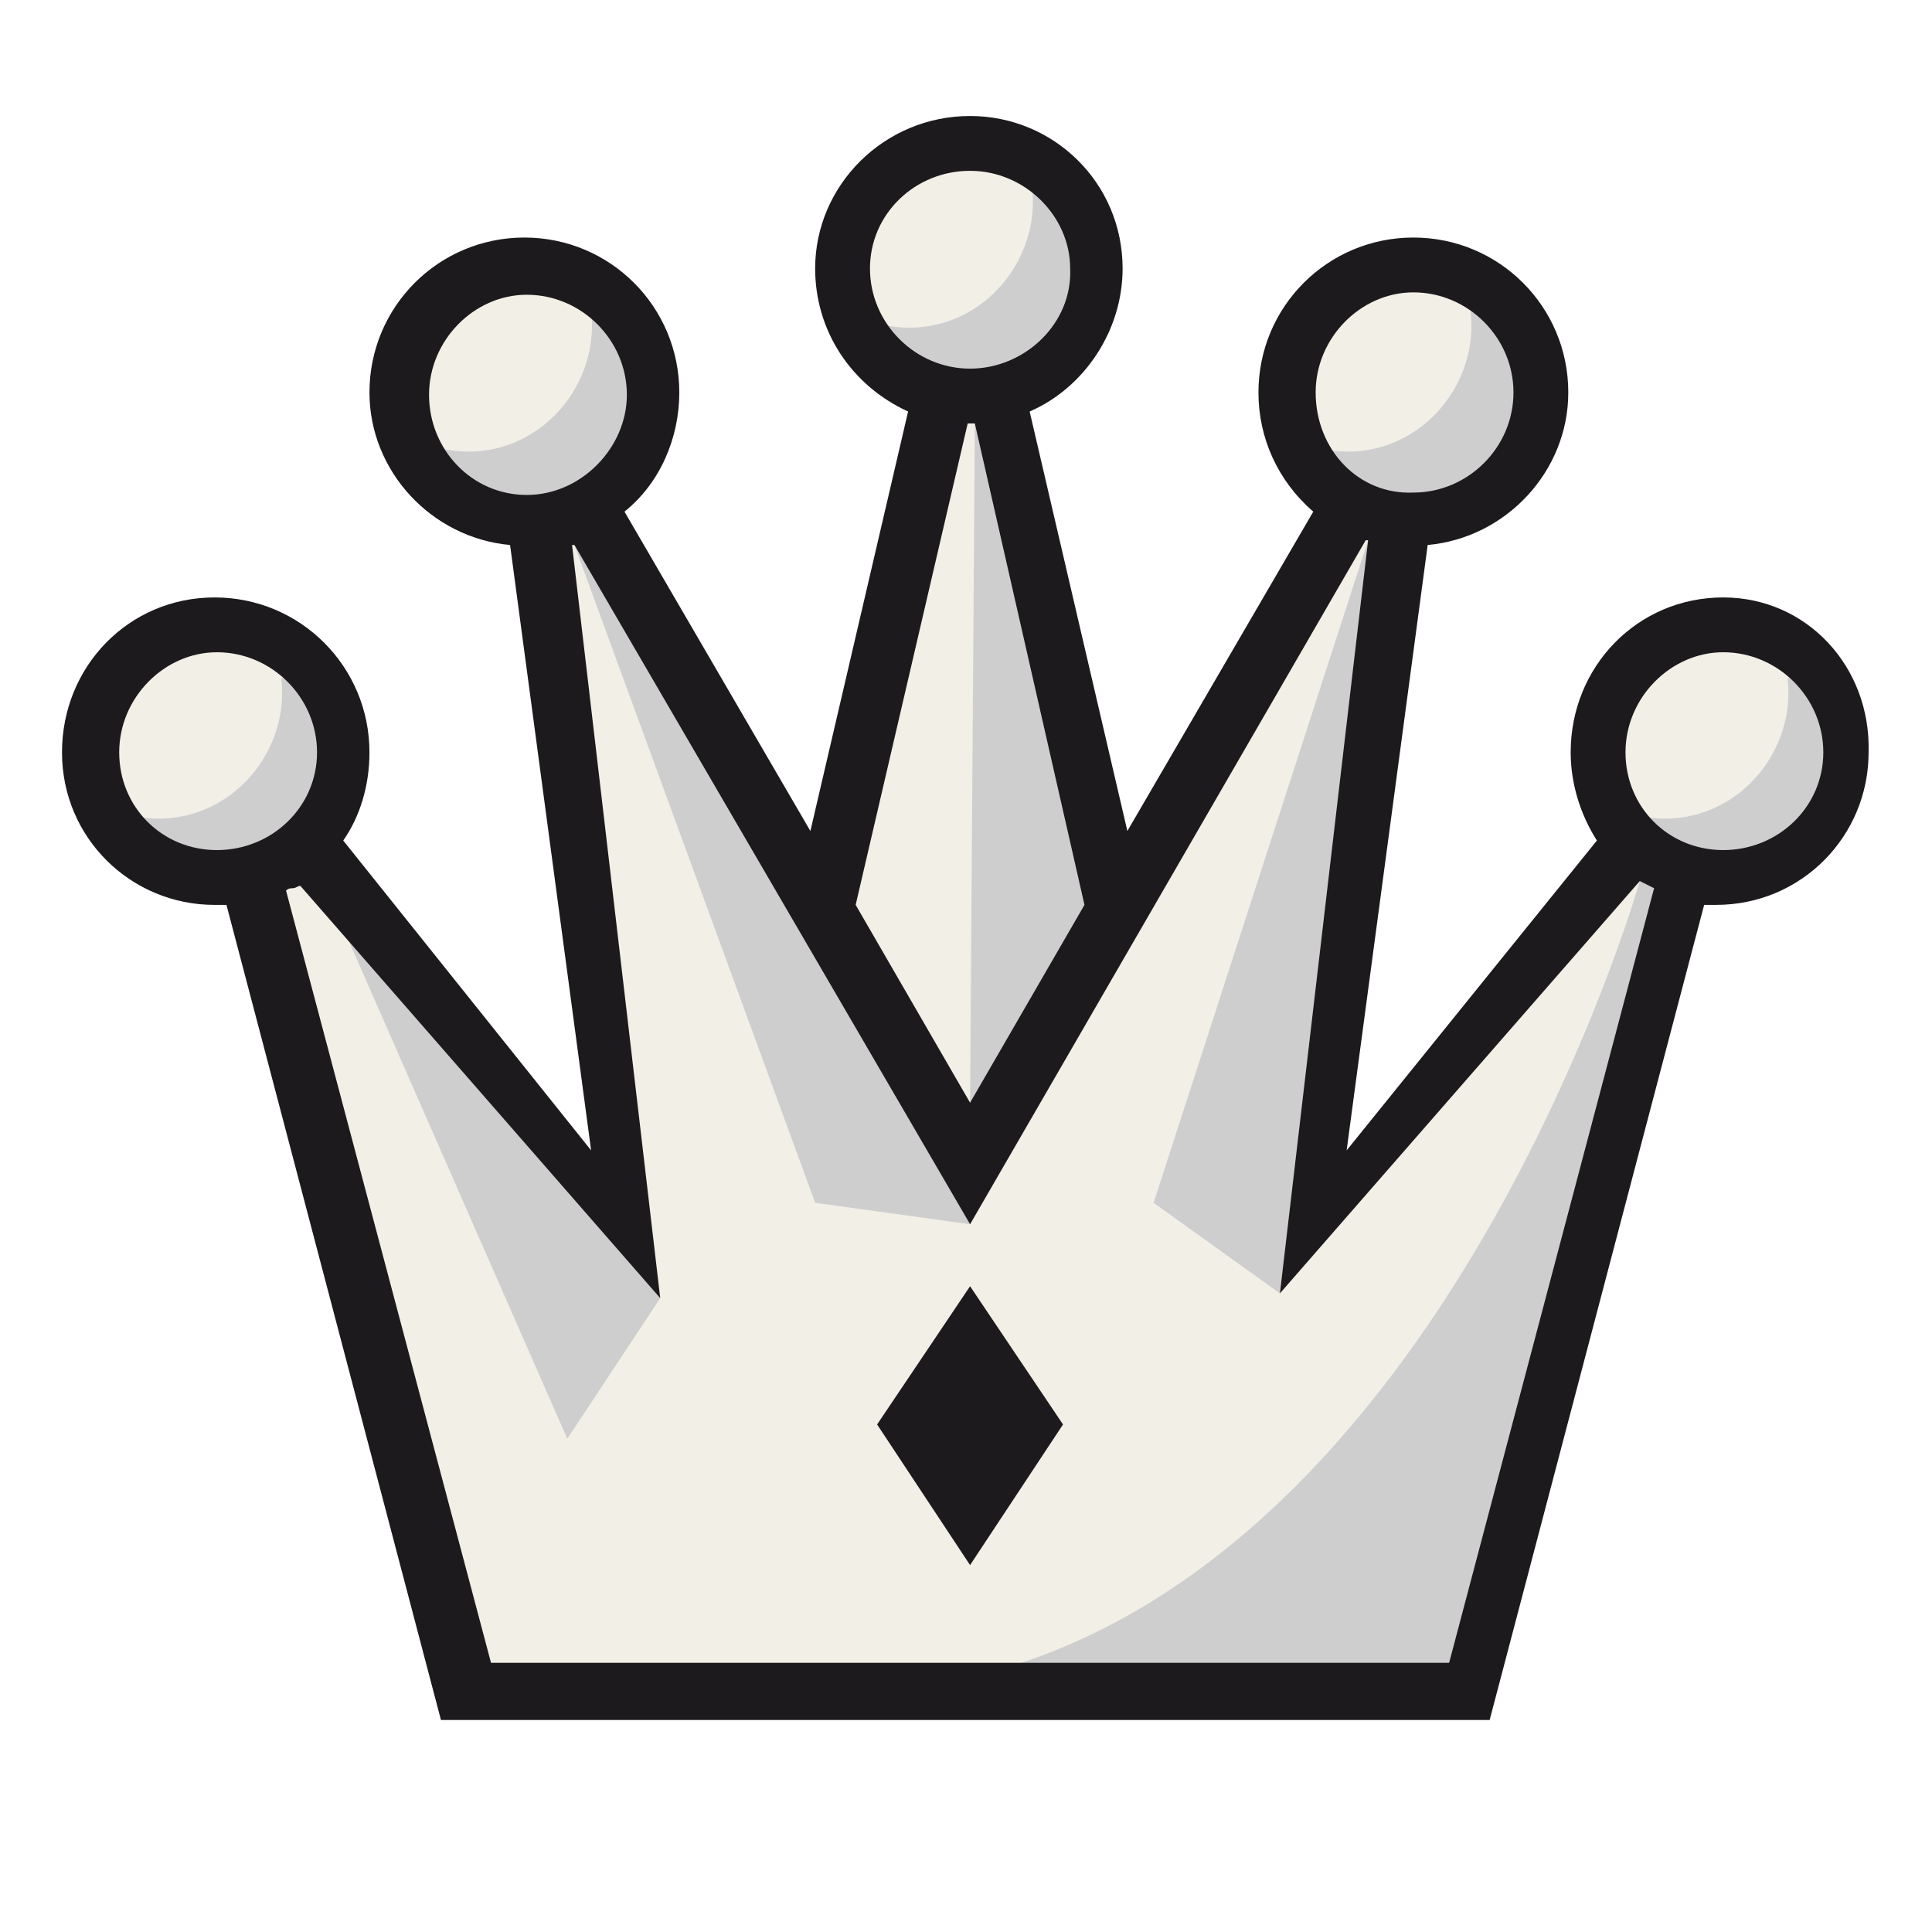
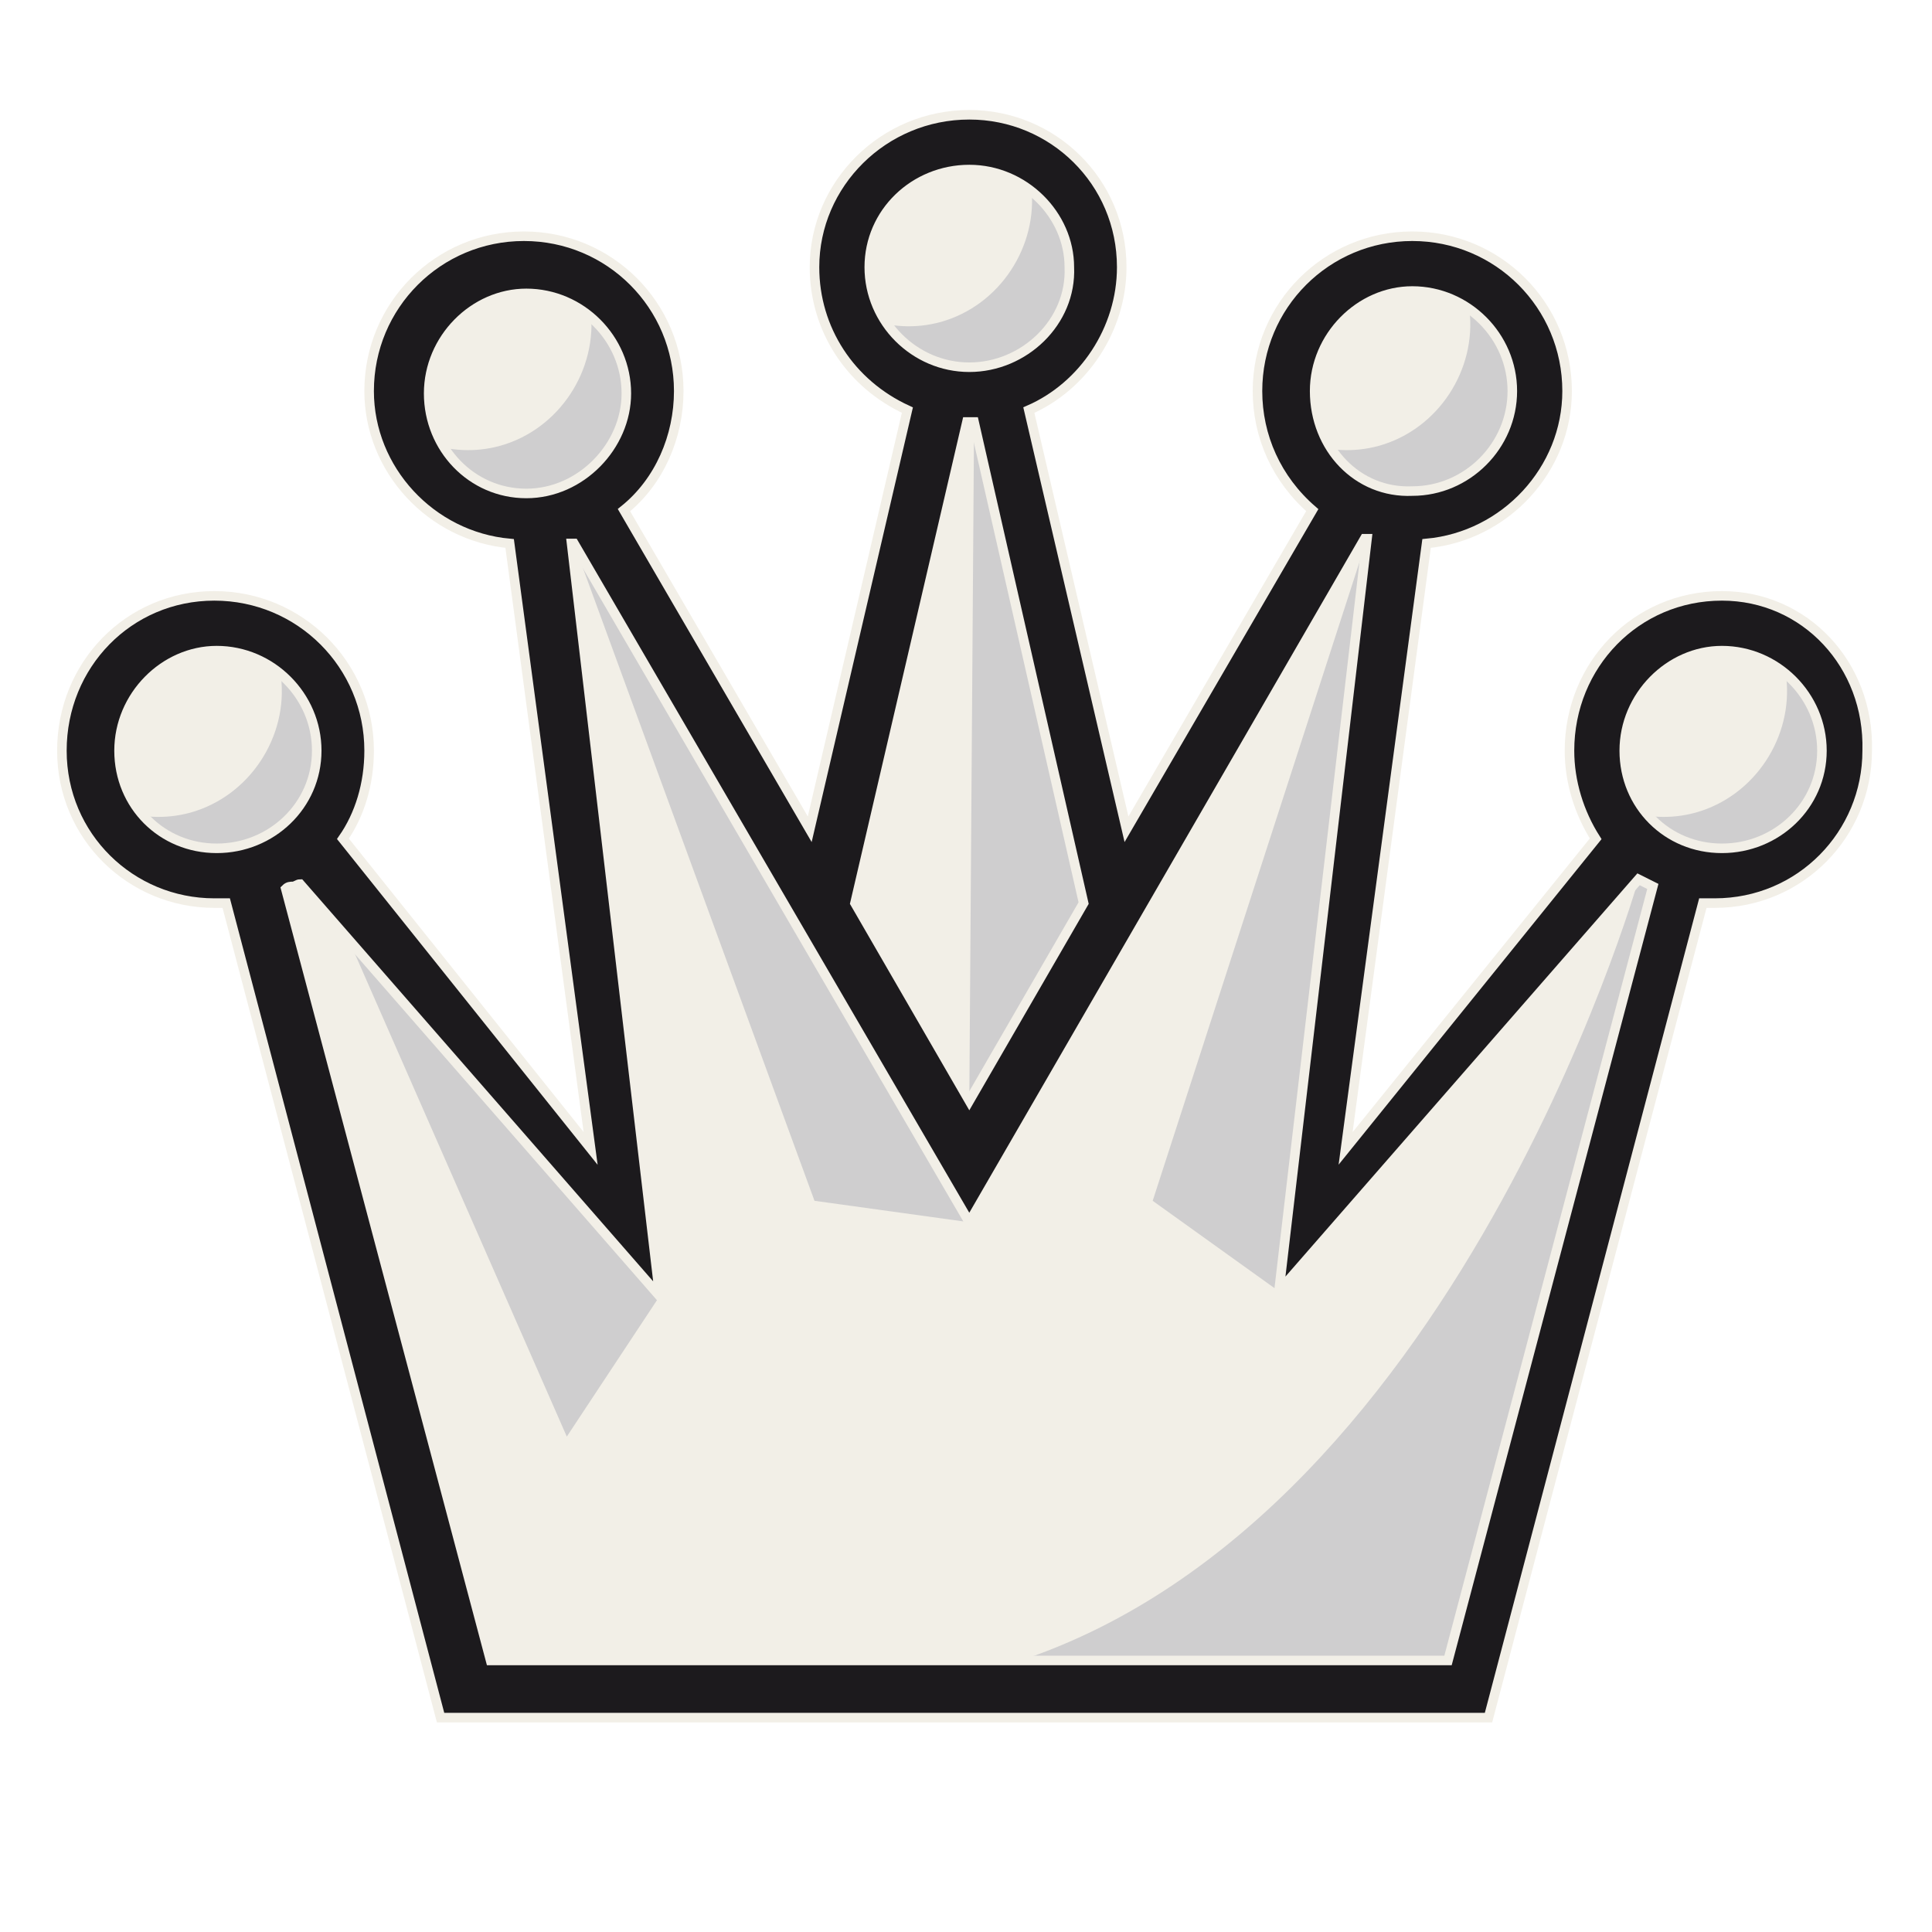
- <svg xmlns="http://www.w3.org/2000/svg" width="100%" height="100%" viewBox="0 0 591 591" version="1.1" xml:space="preserve" style="fill-rule:evenodd;clip-rule:evenodd;stroke-linejoin:round;stroke-miterlimit:2;">
-   <g transform="matrix(1,0,0,1,-879,-2040)">
-     <g transform="matrix(1,0,0,1,104.614,-182.879)">
-       <g id="wQ.svg" transform="matrix(1.74978,0,0,1.74978,-580.637,-2023.61)">
-         <g id="wQ.svg1" transform="matrix(4.16667,0,0,4.16667,943.158,2595.82)">
-           <g id="wQ.svg2">
-             <g id="wQ.svg3" transform="matrix(1,0,0,1,-40.5,-40.5)">
-               <g transform="matrix(1,0,0,1,0.198655,-0.0811024)">
-                 <circle cx="21.9" cy="16.5" r="5.2" style="fill:rgb(242,239,231);" />
-               </g>
-               <g transform="matrix(1,0,0,1,0.198655,-0.0811024)">
-                 <path d="M59.1,21.8C62,21.8 64.3,19.5 64.3,16.6C64.3,13.7 62,11.4 59.1,11.4C56.2,11.4 53.9,13.7 53.9,16.6C53.9,19.5 56.2,21.8 59.1,21.8Z" style="fill:rgb(242,239,231);fill-rule:nonzero;" />
-               </g>
-               <g transform="matrix(1,0,0,1,0.198655,-0.0811024)">
-                 <path d="M72.1,26.4C69.2,26.4 66.9,28.7 66.9,31.6C66.9,33 67.5,34.4 68.4,35.3L55.2,50.5L58.5,21.8L56.4,21.2L46.6,38.1L41.5,16.4L39.3,16.4L34.2,38.1L24.4,21.2L22.3,21.8L25.6,50.5L12.6,35.3C13.5,34.4 14.1,33 14.1,31.6C14.1,28.7 11.8,26.4 8.9,26.4C6,26.4 3.7,28.7 3.7,31.6C3.7,34.5 6,36.8 8.9,36.8C9.4,36.8 9.9,36.7 10.4,36.6L19.5,71L61.6,71L70.7,36.6C71.2,36.7 71.7,36.8 72.2,36.8C75.1,36.8 77.4,34.5 77.4,31.6C77.4,28.7 75,26.4 72.1,26.4Z" style="fill:rgb(242,239,231);fill-rule:nonzero;" />
-               </g>
-               <g transform="matrix(1,0,0,1,0.198655,-0.0811024)">
-                 <circle cx="40.5" cy="11.3" r="5.2" style="fill:rgb(242,239,231);" />
-               </g>
-               <g transform="matrix(1,0,0,1,0.198655,-0.0811024)">
-                 <path d="M41.4,20.3L46.7,38.2L41.4,45.5L41.4,20.3ZM27.1,53.6L23.6,60.4L13.9,38.3L27.1,53.6ZM34,50.5L24.8,22.8L40.5,50.9L34,50.5ZM48.2,50.5L57.5,25.8L53.9,53.6L48.2,50.5ZM52.9,70.4L68.5,36.7L70,37L60.7,70.4L52.9,70.4ZM73.3,36.7C76.7,35.8 77.2,33.3 77.3,30C77.3,29.4 76.4,28.2 76,28.2C75.6,28.3 75.2,28.3 74.8,28.5C75.1,31 73.5,33.5 71,34.2C69.9,34.5 68.9,34.4 67.9,34.1C67.3,35.1 71.8,37.1 73.3,36.7ZM60,21.3C63.4,20.4 63.9,17.9 64,14.6C64,14 63.1,12.8 62.7,12.8C62.3,12.9 61.9,12.9 61.5,13.1C61.8,15.6 60.2,18.1 57.7,18.8C56.6,19.1 55.6,19 54.6,18.7C54,19.7 58.5,21.7 60,21.3ZM10.1,36.7C13.5,35.8 14,33.3 14.1,30C14.1,29.4 13.2,28.2 12.8,28.2C12.4,28.3 12,28.3 11.6,28.5C11.9,31 10.3,33.5 7.8,34.2C6.7,34.5 5.7,34.4 4.7,34.1C4.1,35.1 8.6,37.1 10.1,36.7ZM23.1,21.3C26.5,20.4 27,17.9 27.1,14.6C27.1,14 26.2,12.8 25.8,12.8C25.4,12.9 25,12.9 24.6,13.1C24.9,15.6 23.3,18.1 20.8,18.8C19.7,19.1 18.7,19 17.7,18.7C17.1,19.7 21.6,21.7 23.1,21.3ZM41.6,16.1C45,15.2 45.5,12.7 45.6,9.4C45.6,8.8 44.7,7.6 44.3,7.6C43.9,7.7 43.5,7.7 43.1,7.9C43.4,10.4 41.8,12.9 39.3,13.6C38.2,13.9 37.2,13.8 36.2,13.5C35.6,14.6 40.1,16.5 41.6,16.1Z" style="fill:rgb(207,206,207);fill-rule:nonzero;" />
-               </g>
-               <g transform="matrix(1,0,0,1,0.198655,-0.0811024)">
-                 <path d="M40.5,65.7L36.6,59.8L40.5,54L44.4,59.8L40.5,65.7Z" style="fill:rgb(28,26,29);fill-rule:nonzero;" />
-               </g>
-               <g transform="matrix(1,0,0,1,0.198655,-0.0811024)">
-                 <circle cx="21.9" cy="16.5" r="5.2" style="fill:rgb(242,239,231);" />
-               </g>
-               <g transform="matrix(1,0,0,1,0.198655,-0.0811024)">
-                 <path d="M59.1,21.8C62,21.8 64.3,19.5 64.3,16.6C64.3,13.7 62,11.4 59.1,11.4C56.2,11.4 53.9,13.7 53.9,16.6C53.9,19.5 56.2,21.8 59.1,21.8Z" style="fill:rgb(242,239,231);fill-rule:nonzero;" />
-               </g>
-               <g transform="matrix(1,0,0,1,0.198655,-0.0811024)">
-                 <path d="M72.1,26.4C69.2,26.4 66.9,28.7 66.9,31.6C66.9,33 67.5,34.4 68.4,35.3L55.2,50.5L58.5,21.8L56.4,21.2L46.6,38.1L41.5,16.4L39.3,16.4L34.2,38.1L24.4,21.2L22.3,21.8L25.6,50.5L12.6,35.3C13.5,34.4 14.1,33 14.1,31.6C14.1,28.7 11.8,26.4 8.9,26.4C6,26.4 3.7,28.7 3.7,31.6C3.7,34.5 6,36.8 8.9,36.8C9.4,36.8 9.9,36.7 10.4,36.6L19.5,71L61.6,71L70.7,36.6C71.2,36.7 71.7,36.8 72.2,36.8C75.1,36.8 77.4,34.5 77.4,31.6C77.4,28.7 75,26.4 72.1,26.4Z" style="fill:rgb(242,239,231);fill-rule:nonzero;" />
-               </g>
-               <g transform="matrix(1,0,0,1,0.198655,-0.0811024)">
-                 <circle cx="40.5" cy="11.3" r="5.2" style="fill:rgb(242,239,231);" />
-               </g>
-               <g transform="matrix(1,0,0,1,0.198655,-0.0811024)">
-                 <path d="M40.7,17.8L46.7,38.2L40.5,46.3L40.7,17.8ZM27.5,54.5L23.6,60.4L13.9,38.3L27.5,54.5ZM34,50.5L23.9,22.9L40.5,51.4L34,50.5ZM48.2,50.5L57.2,22.7L53.5,54.3L48.2,50.5ZM40.55,70.4C60.45,65.7 68.6,37 68.6,37L70,37L60.7,70.4L40.55,70.4ZM73.3,36.7C76.7,35.8 77.2,33.3 77.3,30C77.3,29.4 76.4,28.2 76,28.2C75.6,28.3 75.2,28.3 74.8,28.5C75.1,31 73.5,33.5 71,34.2C69.9,34.5 68.9,34.4 67.9,34.1C67.3,35.1 71.8,37.1 73.3,36.7ZM60,21.3C63.4,20.4 63.9,17.9 64,14.6C64,14 63.1,12.8 62.7,12.8C62.3,12.9 61.9,12.9 61.5,13.1C61.8,15.6 60.2,18.1 57.7,18.8C56.6,19.1 55.6,19 54.6,18.7C54,19.7 58.5,21.7 60,21.3ZM10.1,36.7C13.5,35.8 14,33.3 14.1,30C14.1,29.4 13.2,28.2 12.8,28.2C12.4,28.3 12,28.3 11.6,28.5C11.9,31 10.3,33.5 7.8,34.2C6.7,34.5 5.7,34.4 4.7,34.1C4.1,35.1 8.6,37.1 10.1,36.7ZM23.1,21.3C26.5,20.4 27,17.9 27.1,14.6C27.1,14 26.2,12.8 25.8,12.8C25.4,12.9 25,12.9 24.6,13.1C24.9,15.6 23.3,18.1 20.8,18.8C19.7,19.1 18.7,19 17.7,18.7C17.1,19.7 21.6,21.7 23.1,21.3ZM41.6,16.1C45,15.2 45.5,12.7 45.6,9.4C45.6,8.8 44.7,7.6 44.3,7.6C43.9,7.7 43.5,7.7 43.1,7.9C43.4,10.4 41.8,12.9 39.3,13.6C38.2,13.9 37.2,13.8 36.2,13.5C35.6,14.6 40.1,16.5 41.6,16.1Z" style="fill:rgb(207,206,207);fill-rule:nonzero;" />
-               </g>
-               <g transform="matrix(1,0,0,1,0.198655,-0.0811024)">
-                 <path d="M40.5,65.7L36.6,59.8L40.5,54L44.4,59.8L40.5,65.7Z" style="fill:rgb(28,26,29);fill-rule:nonzero;" />
-               </g>
-               <g transform="matrix(1,0,0,1,0.198655,-0.0811024)">
-                 <path d="M72.1,25.1C68.5,25.1 65.7,28 65.7,31.6C65.7,32.9 66.1,34.2 66.8,35.3L56.3,48.3L59.7,22.9C63,22.6 65.6,19.8 65.6,16.5C65.6,12.9 62.7,10 59.1,10C55.5,10 52.6,12.9 52.6,16.5C52.6,18.4 53.4,20.2 54.9,21.5L47.1,34.9L43,17.3C45.3,16.3 46.9,13.9 46.9,11.3C46.9,7.7 44,4.9 40.5,4.9C36.9,4.9 34,7.8 34,11.3C34,13.9 35.5,16.2 37.9,17.3L33.8,34.9L26,21.5C27.5,20.3 28.3,18.4 28.3,16.5C28.3,12.9 25.4,10 21.8,10C18.2,10 15.3,12.9 15.3,16.5C15.3,19.8 17.9,22.6 21.2,22.9L24.6,48.3L14.2,35.3C14.9,34.3 15.3,33 15.3,31.6C15.3,28 12.4,25.1 8.8,25.1C5.2,25.1 2.4,28 2.4,31.6C2.4,35.2 5.3,38 8.8,38L9.3,38L18.3,72.2L62.3,72.2L71.3,38L71.8,38C75.4,38 78.2,35.1 78.2,31.6C78.3,28 75.6,25.1 72.1,25.1ZM13.1,31.6C13.1,33.9 11.2,35.7 8.9,35.7C6.6,35.7 4.8,33.9 4.8,31.6C4.8,29.3 6.7,27.4 8.9,27.4C11.2,27.4 13.1,29.3 13.1,31.6ZM21.9,20.8C19.6,20.8 17.8,18.9 17.8,16.6C17.8,14.3 19.7,12.4 21.9,12.4C24.2,12.4 26.1,14.3 26.1,16.6C26.1,18.8 24.2,20.8 21.9,20.8ZM55,16.5C55,14.2 56.9,12.3 59.1,12.3C61.4,12.3 63.3,14.2 63.3,16.5C63.3,18.8 61.4,20.7 59.1,20.7C56.8,20.8 55,18.9 55,16.5ZM20.4,69.8L11.8,37.4C11.9,37.3 12,37.3 12.1,37.3C12.2,37.3 12.3,37.2 12.4,37.2L27.5,54.5L23.8,22.9L23.9,22.9L40.5,51.4L57.1,22.7L57.2,22.7L53.5,54.3L68.6,37L69.2,37.3L60.6,69.8L20.4,69.8ZM76.3,31.6C76.3,33.9 74.4,35.7 72.1,35.7C69.8,35.7 68,33.9 68,31.6C68,29.3 69.9,27.4 72.1,27.4C74.4,27.4 76.3,29.3 76.3,31.6ZM40.5,46.3L35.7,38L40.4,17.8L40.7,17.8L45.3,38L40.5,46.3ZM40.5,15.5C38.2,15.5 36.3,13.6 36.3,11.3C36.3,9 38.2,7.2 40.5,7.2C42.8,7.2 44.7,9.1 44.7,11.3C44.8,13.6 42.8,15.5 40.5,15.5Z" style="fill:rgb(28,26,29);fill-rule:nonzero;" />
-               </g>
-             </g>
-             <g id="wQ.svg4">
-                         </g>
-           </g>
-         </g>
-       </g>
-     </g>
-   </g>
+ <svg xmlns="http://www.w3.org/2000/svg" width="100%" height="100%" viewBox="0 0 338 338" version="1.1" xml:space="preserve" style="fill-rule:evenodd;clip-rule:evenodd;stroke-miterlimit:10;">
+   <circle cx="92.078" cy="68.412" r="21.667" style="fill:#f2efe7;" />
+   <path d="M247.078,90.495c12.083,0 21.666,-9.583 21.666,-21.666c0,-12.084 -9.583,-21.667 -21.666,-21.667c-12.084,0 -21.667,9.583 -21.667,21.667c0,12.083 9.583,21.666 21.667,21.666Z" style="fill:#f2efe7;fill-rule:nonzero;" />
+   <path d="M301.244,109.662c-12.083,0 -21.666,9.583 -21.666,21.667c-0,5.833 2.5,11.666 6.25,15.416l-55,63.334l13.75,-119.584l-8.75,-2.5l-40.834,70.417l-21.25,-90.417l-9.166,0l-21.25,90.417l-40.834,-70.417l-8.75,2.5l13.75,119.584l-54.166,-63.334c3.75,-3.75 6.25,-9.583 6.25,-15.416c-0,-12.084 -9.584,-21.667 -21.667,-21.667c-12.083,0 -21.667,9.583 -21.667,21.667c0,12.083 9.584,21.666 21.667,21.666c2.083,0 4.167,-0.416 6.25,-0.833l37.917,143.333l175.416,0l37.917,-143.333c2.083,0.417 4.167,0.833 6.25,0.833c12.083,0 21.667,-9.583 21.667,-21.666c-0,-12.084 -10,-21.667 -22.084,-21.667Z" style="fill:#f2efe7;fill-rule:nonzero;" />
+   <circle cx="169.578" cy="46.745" r="21.667" style="fill:#f2efe7;" />
+   <path d="M173.328,84.245l22.083,74.584l-22.083,30.416l-0,-105Zm-59.584,138.75l-14.583,28.334l-40.417,-92.084l55,63.75Zm28.75,-12.916l-38.333,-115.417l65.417,117.083l-27.084,-1.666Zm59.167,-0l38.75,-102.917l-15,115.833l-23.75,-12.916Zm19.583,82.916l65,-140.416l6.25,1.25l-38.75,139.166l-32.5,0Zm85,-140.416c14.167,-3.75 16.25,-14.167 16.667,-27.917c0,-2.5 -3.75,-7.5 -5.417,-7.5c-1.666,0.417 -3.333,0.417 -5,1.25c1.25,10.417 -5.416,20.833 -15.833,23.75c-4.583,1.25 -8.75,0.833 -12.917,-0.417c-2.5,4.167 16.25,12.5 22.5,10.834Zm-55.416,-64.167c14.166,-3.75 16.25,-14.167 16.666,-27.917c0,-2.5 -3.75,-7.5 -5.416,-7.5c-1.667,0.417 -3.334,0.417 -5,1.25c1.25,10.417 -5.417,20.834 -15.834,23.75c-4.583,1.25 -8.75,0.834 -12.916,-0.416c-2.5,4.166 16.25,12.5 22.5,10.833Zm-207.917,64.167c14.167,-3.75 16.25,-14.167 16.667,-27.917c-0,-2.5 -3.75,-7.5 -5.417,-7.5c-1.667,0.417 -3.333,0.417 -5,1.25c1.25,10.417 -5.417,20.833 -15.833,23.75c-4.584,1.25 -8.75,0.833 -12.917,-0.417c-2.5,4.167 16.25,12.5 22.5,10.834Zm54.167,-64.167c14.166,-3.75 16.25,-14.167 16.666,-27.917c0,-2.5 -3.75,-7.5 -5.416,-7.5c-1.667,0.417 -3.334,0.417 -5,1.25c1.25,10.417 -5.417,20.834 -15.834,23.75c-4.583,1.25 -8.75,0.834 -12.916,-0.416c-2.5,4.166 16.25,12.5 22.5,10.833Zm77.083,-21.667c14.167,-3.75 16.25,-14.166 16.667,-27.916c-0,-2.5 -3.75,-7.5 -5.417,-7.5c-1.667,0.416 -3.333,0.416 -5,1.25c1.25,10.416 -5.417,20.833 -15.833,23.75c-4.584,1.25 -8.75,0.833 -12.917,-0.417c-2.5,4.583 16.25,12.5 22.5,10.833Z" style="fill:#cfcecf;fill-rule:nonzero;" />
+   <path d="M169.578,273.412l-16.25,-24.583l16.25,-24.167l16.25,24.167l-16.25,24.583Z" style="fill:#1c1a1d;fill-rule:nonzero;" />
+   <circle cx="92.078" cy="68.412" r="21.667" style="fill:#f2efe7;" />
+   <path d="M247.078,90.495c12.083,0 21.666,-9.583 21.666,-21.666c0,-12.084 -9.583,-21.667 -21.666,-21.667c-12.084,0 -21.667,9.583 -21.667,21.667c0,12.083 9.583,21.666 21.667,21.666Z" style="fill:#f2efe7;fill-rule:nonzero;" />
+   <path d="M301.244,109.662c-12.083,0 -21.666,9.583 -21.666,21.667c-0,5.833 2.5,11.666 6.25,15.416l-55,63.334l13.75,-119.584l-8.75,-2.5l-40.834,70.417l-21.25,-90.417l-9.166,0l-21.25,90.417l-40.834,-70.417l-8.75,2.5l13.75,119.584l-54.166,-63.334c3.75,-3.75 6.25,-9.583 6.25,-15.416c-0,-12.084 -9.584,-21.667 -21.667,-21.667c-12.083,0 -21.667,9.583 -21.667,21.667c0,12.083 9.584,21.666 21.667,21.666c2.083,0 4.167,-0.416 6.25,-0.833l37.917,143.333l175.416,0l37.917,-143.333c2.083,0.417 4.167,0.833 6.25,0.833c12.083,0 21.667,-9.583 21.667,-21.666c-0,-12.084 -10,-21.667 -22.084,-21.667Z" style="fill:#f2efe7;fill-rule:nonzero;" />
+   <circle cx="169.578" cy="46.745" r="21.667" style="fill:#f2efe7;" />
+   <path d="M170.411,73.829l25,85l-25.833,33.75l0.833,-118.75Z" style="fill:#cfcecf;fill-rule:nonzero;" />
+   <path d="M115.411,226.745l-16.25,24.584l-40.417,-92.084l56.667,67.5Z" style="fill:#cfcecf;fill-rule:nonzero;" />
+   <path d="M142.494,210.079l-42.083,-115l69.167,118.75l-27.084,-3.75Z" style="fill:#cfcecf;fill-rule:nonzero;" />
+   <path d="M201.661,210.079l37.5,-115.834l-15.417,131.667l-22.083,-15.833Z" style="fill:#cfcecf;fill-rule:nonzero;" />
+   <path d="M169.786,292.995c82.917,-19.583 116.875,-139.166 116.875,-139.166l5.833,-0l-38.75,139.166l-83.958,0Z" style="fill:#cfcecf;fill-rule:nonzero;" />
+   <path d="M306.244,152.579c14.167,-3.75 16.25,-14.167 16.667,-27.917c0,-2.5 -3.75,-7.5 -5.417,-7.5c-1.666,0.417 -3.333,0.417 -5,1.25c1.25,10.417 -5.416,20.833 -15.833,23.75c-4.583,1.25 -8.75,0.833 -12.917,-0.417c-2.5,4.167 16.25,12.5 22.5,10.834Z" style="fill:#cfcecf;fill-rule:nonzero;" />
+   <path d="M250.828,88.412c14.166,-3.75 16.25,-14.167 16.666,-27.917c0,-2.5 -3.75,-7.5 -5.416,-7.5c-1.667,0.417 -3.334,0.417 -5,1.25c1.25,10.417 -5.417,20.834 -15.834,23.75c-4.583,1.25 -8.75,0.834 -12.916,-0.416c-2.5,4.166 16.25,12.5 22.5,10.833Z" style="fill:#cfcecf;fill-rule:nonzero;" />
+   <path d="M42.911,152.579c14.167,-3.75 16.25,-14.167 16.667,-27.917c-0,-2.5 -3.75,-7.5 -5.417,-7.5c-1.667,0.417 -3.333,0.417 -5,1.25c1.25,10.417 -5.417,20.833 -15.833,23.75c-4.584,1.25 -8.75,0.833 -12.917,-0.417c-2.5,4.167 16.25,12.5 22.5,10.834Z" style="fill:#cfcecf;fill-rule:nonzero;" />
+   <path d="M97.078,88.412c14.166,-3.75 16.25,-14.167 16.666,-27.917c0,-2.5 -3.75,-7.5 -5.416,-7.5c-1.667,0.417 -3.334,0.417 -5,1.25c1.25,10.417 -5.417,20.834 -15.834,23.75c-4.583,1.25 -8.75,0.834 -12.916,-0.416c-2.5,4.166 16.25,12.5 22.5,10.833Z" style="fill:#cfcecf;fill-rule:nonzero;" />
+   <path d="M174.161,66.745c14.167,-3.75 16.25,-14.166 16.667,-27.916c-0,-2.5 -3.75,-7.5 -5.417,-7.5c-1.667,0.416 -3.333,0.416 -5,1.25c1.25,10.416 -5.417,20.833 -15.833,23.75c-4.584,1.25 -8.75,0.833 -12.917,-0.417c-2.5,4.583 16.25,12.5 22.5,10.833Z" style="fill:#cfcecf;fill-rule:nonzero;" />
+   <path d="M301.244,104.245c-15,0 -26.666,12.084 -26.666,27.084c-0,5.416 1.666,10.833 4.583,15.416l-43.75,54.167l14.167,-105.833c13.75,-1.25 24.583,-12.917 24.583,-26.667c0,-15 -12.083,-27.083 -27.083,-27.083c-15,-0 -27.084,12.083 -27.084,27.083c0,7.917 3.334,15.417 9.584,20.833l-32.5,55.834l-17.084,-73.334c9.584,-4.166 16.25,-14.166 16.25,-25c0,-15 -12.083,-26.666 -26.666,-26.666c-15,-0 -27.084,12.083 -27.084,26.666c0,10.834 6.25,20.417 16.25,25l-17.083,73.334l-32.5,-55.834c6.25,-5 9.583,-12.916 9.583,-20.833c0,-15 -12.083,-27.083 -27.083,-27.083c-15,-0 -27.083,12.083 -27.083,27.083c-0,13.75 10.833,25.417 24.583,26.667l14.167,105.833l-43.334,-54.167c2.917,-4.166 4.584,-9.583 4.584,-15.416c-0,-15 -12.084,-27.084 -27.084,-27.084c-15,0 -26.666,12.084 -26.666,27.084c-0,15 12.083,26.666 26.666,26.666l2.084,0l37.5,142.5l183.333,0l37.5,-142.5l2.083,0c15,0 26.667,-12.083 26.667,-26.666c0.417,-15 -10.833,-27.084 -25.417,-27.084Zm-245.833,27.084c0,9.583 -7.917,17.083 -17.5,17.083c-9.583,0 -17.083,-7.5 -17.083,-17.083c-0,-9.584 7.916,-17.5 17.083,-17.5c9.583,-0 17.5,7.916 17.5,17.5Zm36.667,-45c-9.584,-0 -17.084,-7.917 -17.084,-17.5c0,-9.584 7.917,-17.5 17.084,-17.5c9.583,-0 17.5,7.916 17.5,17.5c-0,9.166 -7.917,17.5 -17.5,17.5Zm137.916,-17.917c0,-9.583 7.917,-17.5 17.084,-17.5c9.583,0 17.5,7.917 17.5,17.5c-0,9.583 -7.917,17.5 -17.5,17.5c-9.584,0.417 -17.084,-7.5 -17.084,-17.5Zm-144.166,222.083l-35.834,-135c0.417,-0.416 0.834,-0.416 1.25,-0.416c0.417,-0 0.834,-0.417 1.25,-0.417l62.917,72.083l-15.417,-131.666l0.417,-0l69.167,118.75l69.166,-119.584l0.417,0l-15.417,131.667l62.917,-72.083l2.5,1.25l-35.833,135.416l-167.5,0Zm232.916,-159.166c0,9.583 -7.916,17.083 -17.5,17.083c-9.583,0 -17.083,-7.5 -17.083,-17.083c0,-9.584 7.917,-17.5 17.083,-17.5c9.584,-0 17.5,7.916 17.5,17.5Zm-149.166,61.25l-20,-34.584l19.583,-84.166l1.25,-0l19.167,84.166l-20,34.584Zm-0,-128.334c-9.584,0 -17.5,-7.916 -17.5,-17.5c-0,-9.583 7.916,-17.083 17.5,-17.083c9.583,0 17.5,7.917 17.5,17.083c0.416,9.584 -7.917,17.5 -17.5,17.5Z" style="fill:#1c1a1d;fill-rule:nonzero;" />
+   <path d="M301.244,104.245c-15,0 -26.666,12.084 -26.666,27.084c-0,5.416 1.666,10.833 4.583,15.416l-43.75,54.167l14.167,-105.833c13.75,-1.25 24.583,-12.917 24.583,-26.667c0,-15 -12.083,-27.083 -27.083,-27.083c-15,-0 -27.084,12.083 -27.084,27.083c0,7.917 3.334,15.417 9.584,20.833l-32.5,55.834l-17.084,-73.334c9.584,-4.166 16.25,-14.166 16.25,-25c0,-15 -12.083,-26.666 -26.666,-26.666c-15,-0 -27.084,12.083 -27.084,26.666c0,10.834 6.25,20.417 16.25,25l-17.083,73.334l-32.5,-55.834c6.25,-5 9.583,-12.916 9.583,-20.833c0,-15 -12.083,-27.083 -27.083,-27.083c-15,-0 -27.083,12.083 -27.083,27.083c-0,13.75 10.833,25.417 24.583,26.667l14.167,105.833l-43.334,-54.167c2.917,-4.166 4.584,-9.583 4.584,-15.416c-0,-15 -12.084,-27.084 -27.084,-27.084c-15,0 -26.666,12.084 -26.666,27.084c-0,15 12.083,26.666 26.666,26.666l2.084,0l37.5,142.5l183.333,0l37.5,-142.5l2.083,0c15,0 26.667,-12.083 26.667,-26.666c0.417,-15 -10.833,-27.084 -25.417,-27.084Z" style="fill:none;stroke:#f2efe7;stroke-width:1.67px;" />
+   <path d="M55.411,131.329c0,9.583 -7.917,17.083 -17.5,17.083c-9.583,0 -17.083,-7.5 -17.083,-17.083c-0,-9.584 7.916,-17.5 17.083,-17.5c9.583,-0 17.5,7.916 17.5,17.5Z" style="fill:none;stroke:#f2efe7;stroke-width:1.67px;" />
+   <path d="M318.744,131.329c0,9.583 -7.916,17.083 -17.5,17.083c-9.583,0 -17.083,-7.5 -17.083,-17.083c0,-9.584 7.917,-17.5 17.083,-17.5c9.584,-0 17.5,7.916 17.5,17.5Z" style="fill:none;stroke:#f2efe7;stroke-width:1.67px;" />
+   <path d="M169.578,192.579l-20,-34.584l19.583,-84.166l1.25,-0l19.167,84.166l-20,34.584Z" style="fill:none;stroke:#f2efe7;stroke-width:1.67px;" />
+   <path d="M169.578,64.245c-9.584,0 -17.5,-7.916 -17.5,-17.5c-0,-9.583 7.916,-17.083 17.5,-17.083c9.583,0 17.5,7.917 17.5,17.083c0.416,9.584 -7.917,17.5 -17.5,17.5Z" style="fill:none;stroke:#f2efe7;stroke-width:1.67px;" />
+   <path d="M85.828,290.495l-35.834,-135c0.417,-0.416 0.834,-0.416 1.25,-0.416c0.417,-0 0.834,-0.417 1.25,-0.417l62.917,72.083l-15.417,-131.666l0.417,-0l69.167,118.75l69.166,-119.584l0.417,0l-15.417,131.667l62.917,-72.083l2.5,1.25l-35.833,135.416l-167.5,0Z" style="fill:none;stroke:#f2efe7;stroke-width:1.67px;" />
+   <path d="M92.078,86.329c-9.584,-0 -17.084,-7.917 -17.084,-17.5c0,-9.584 7.917,-17.5 17.084,-17.5c9.583,-0 17.5,7.916 17.5,17.5c-0,9.166 -7.917,17.5 -17.5,17.5Z" style="fill:none;stroke:#f2efe7;stroke-width:1.67px;" />
+   <path d="M229.994,68.412c0,-9.583 7.917,-17.5 17.084,-17.5c9.583,0 17.5,7.917 17.5,17.5c-0,9.583 -7.917,17.5 -17.5,17.5c-9.584,0.417 -17.084,-7.5 -17.084,-17.5Z" style="fill:none;stroke:#f2efe7;stroke-width:1.67px;" />
</svg>
